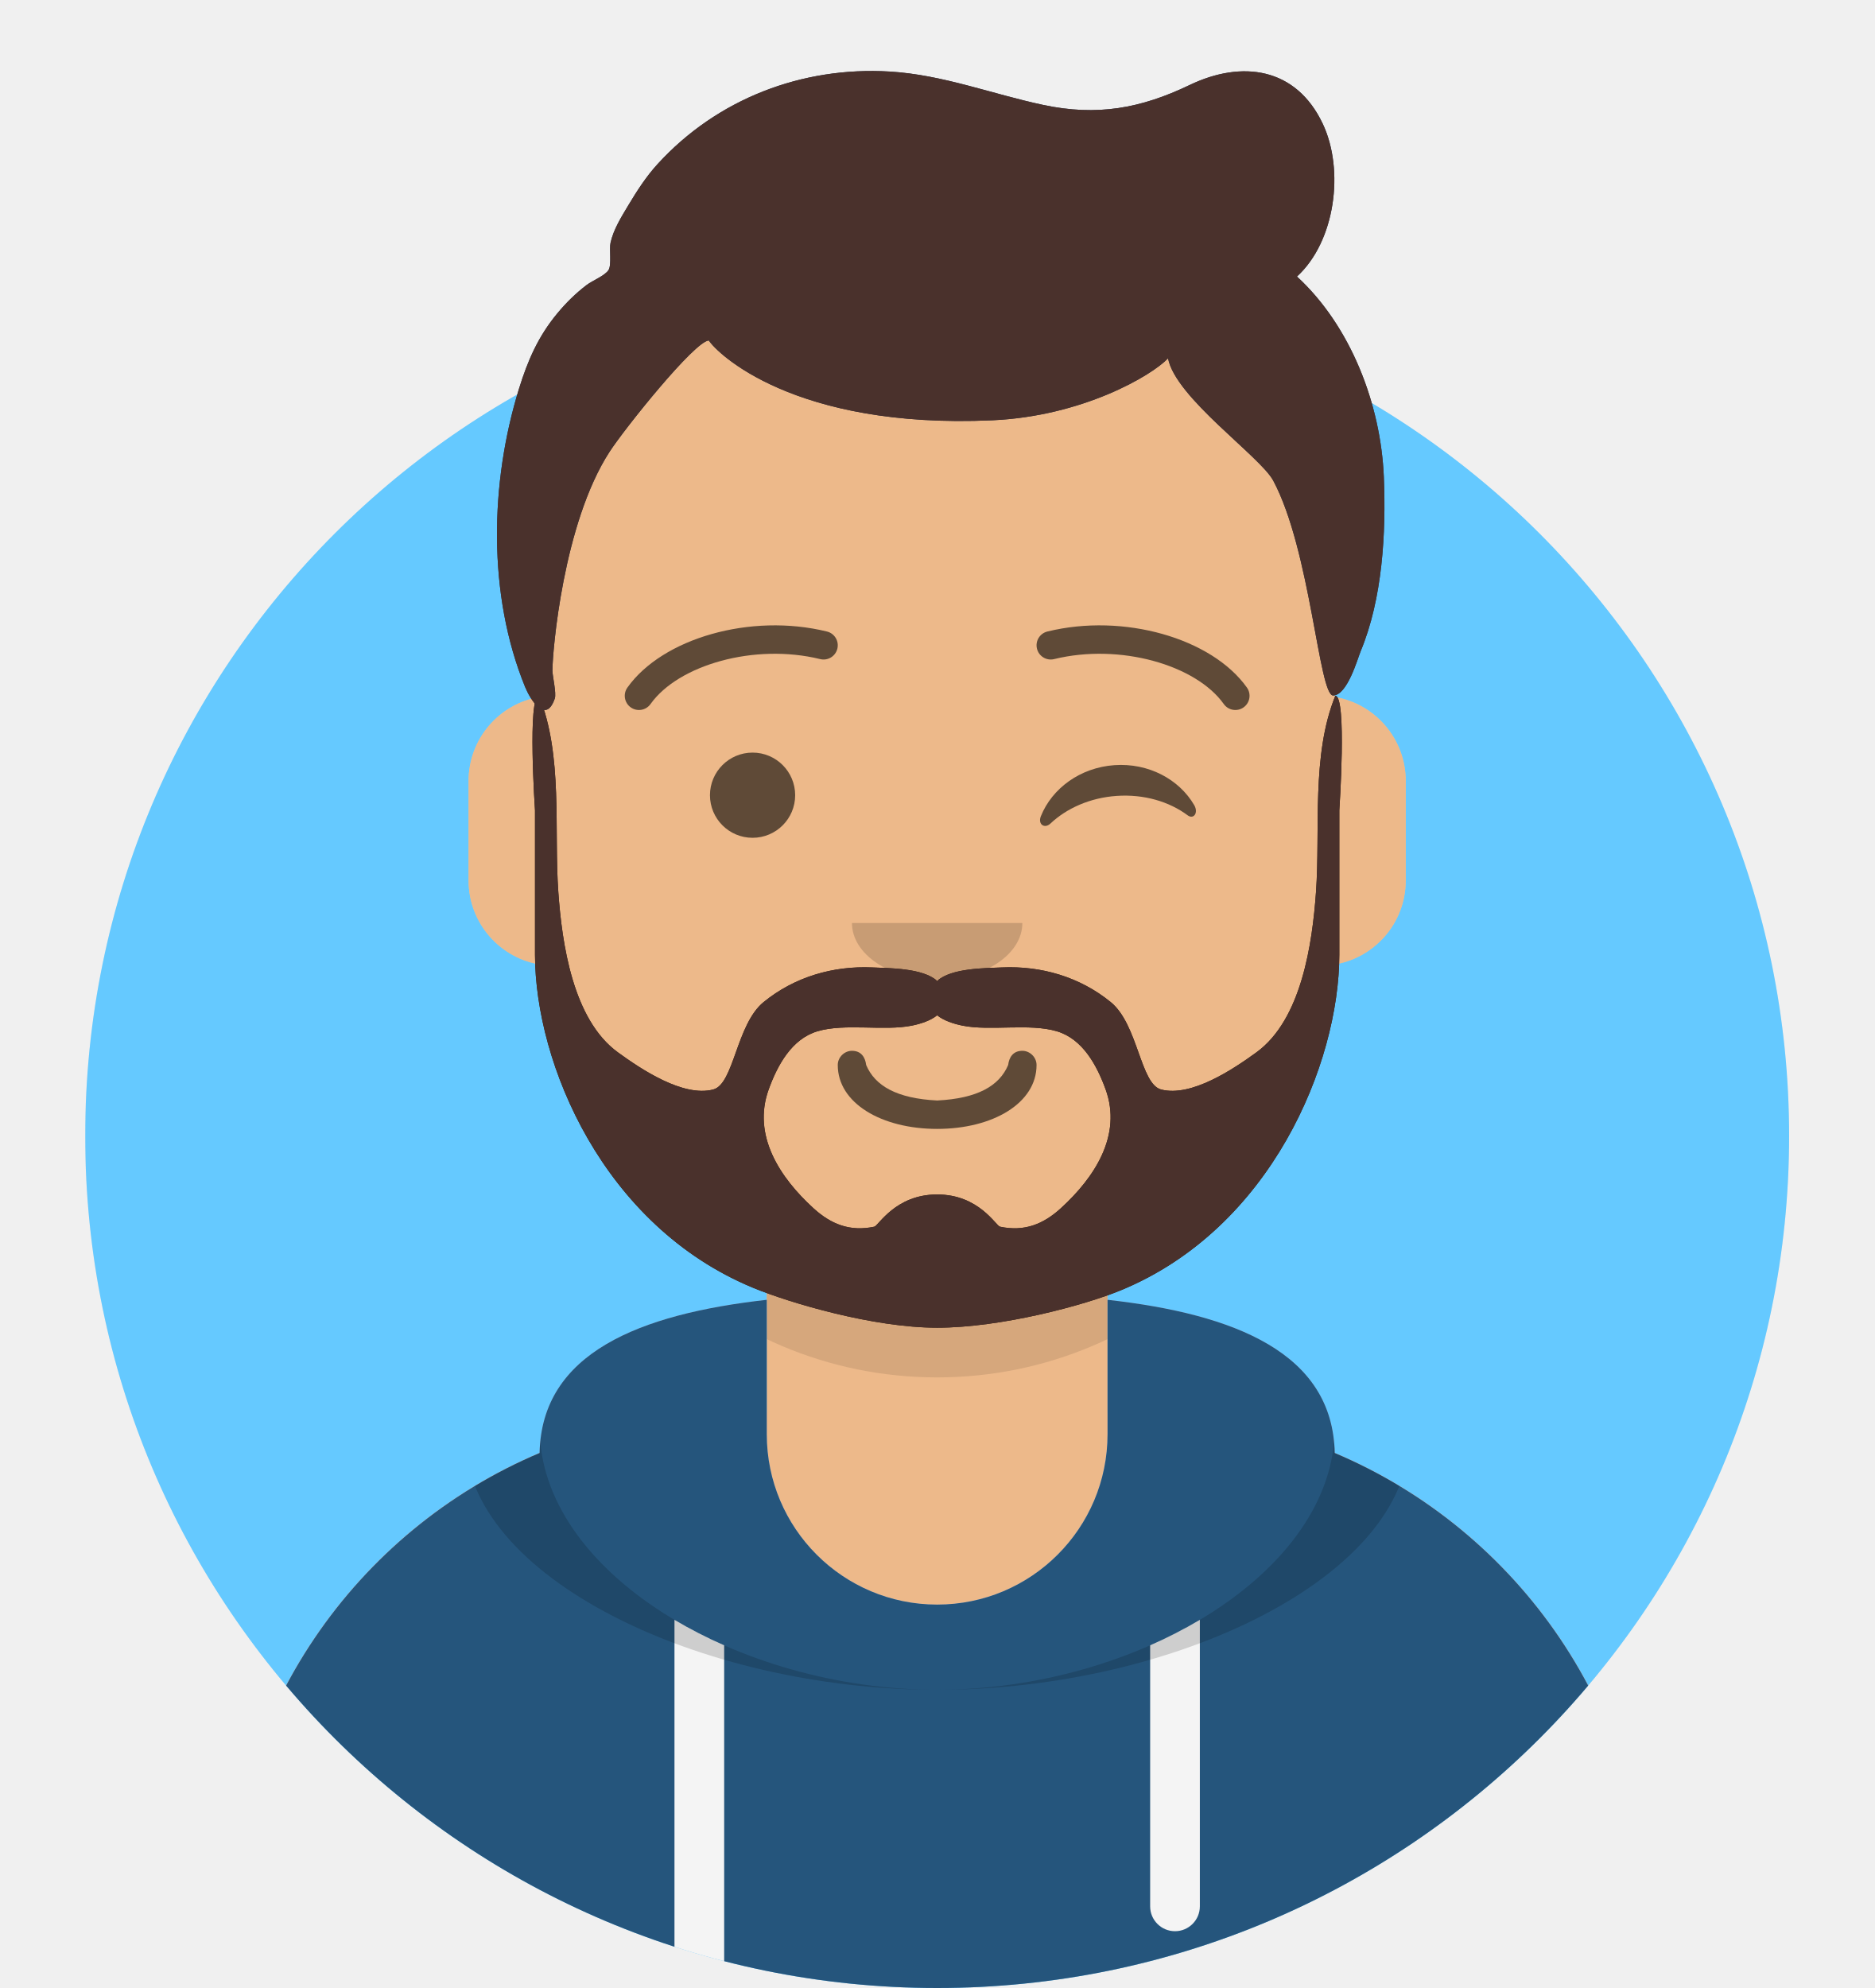
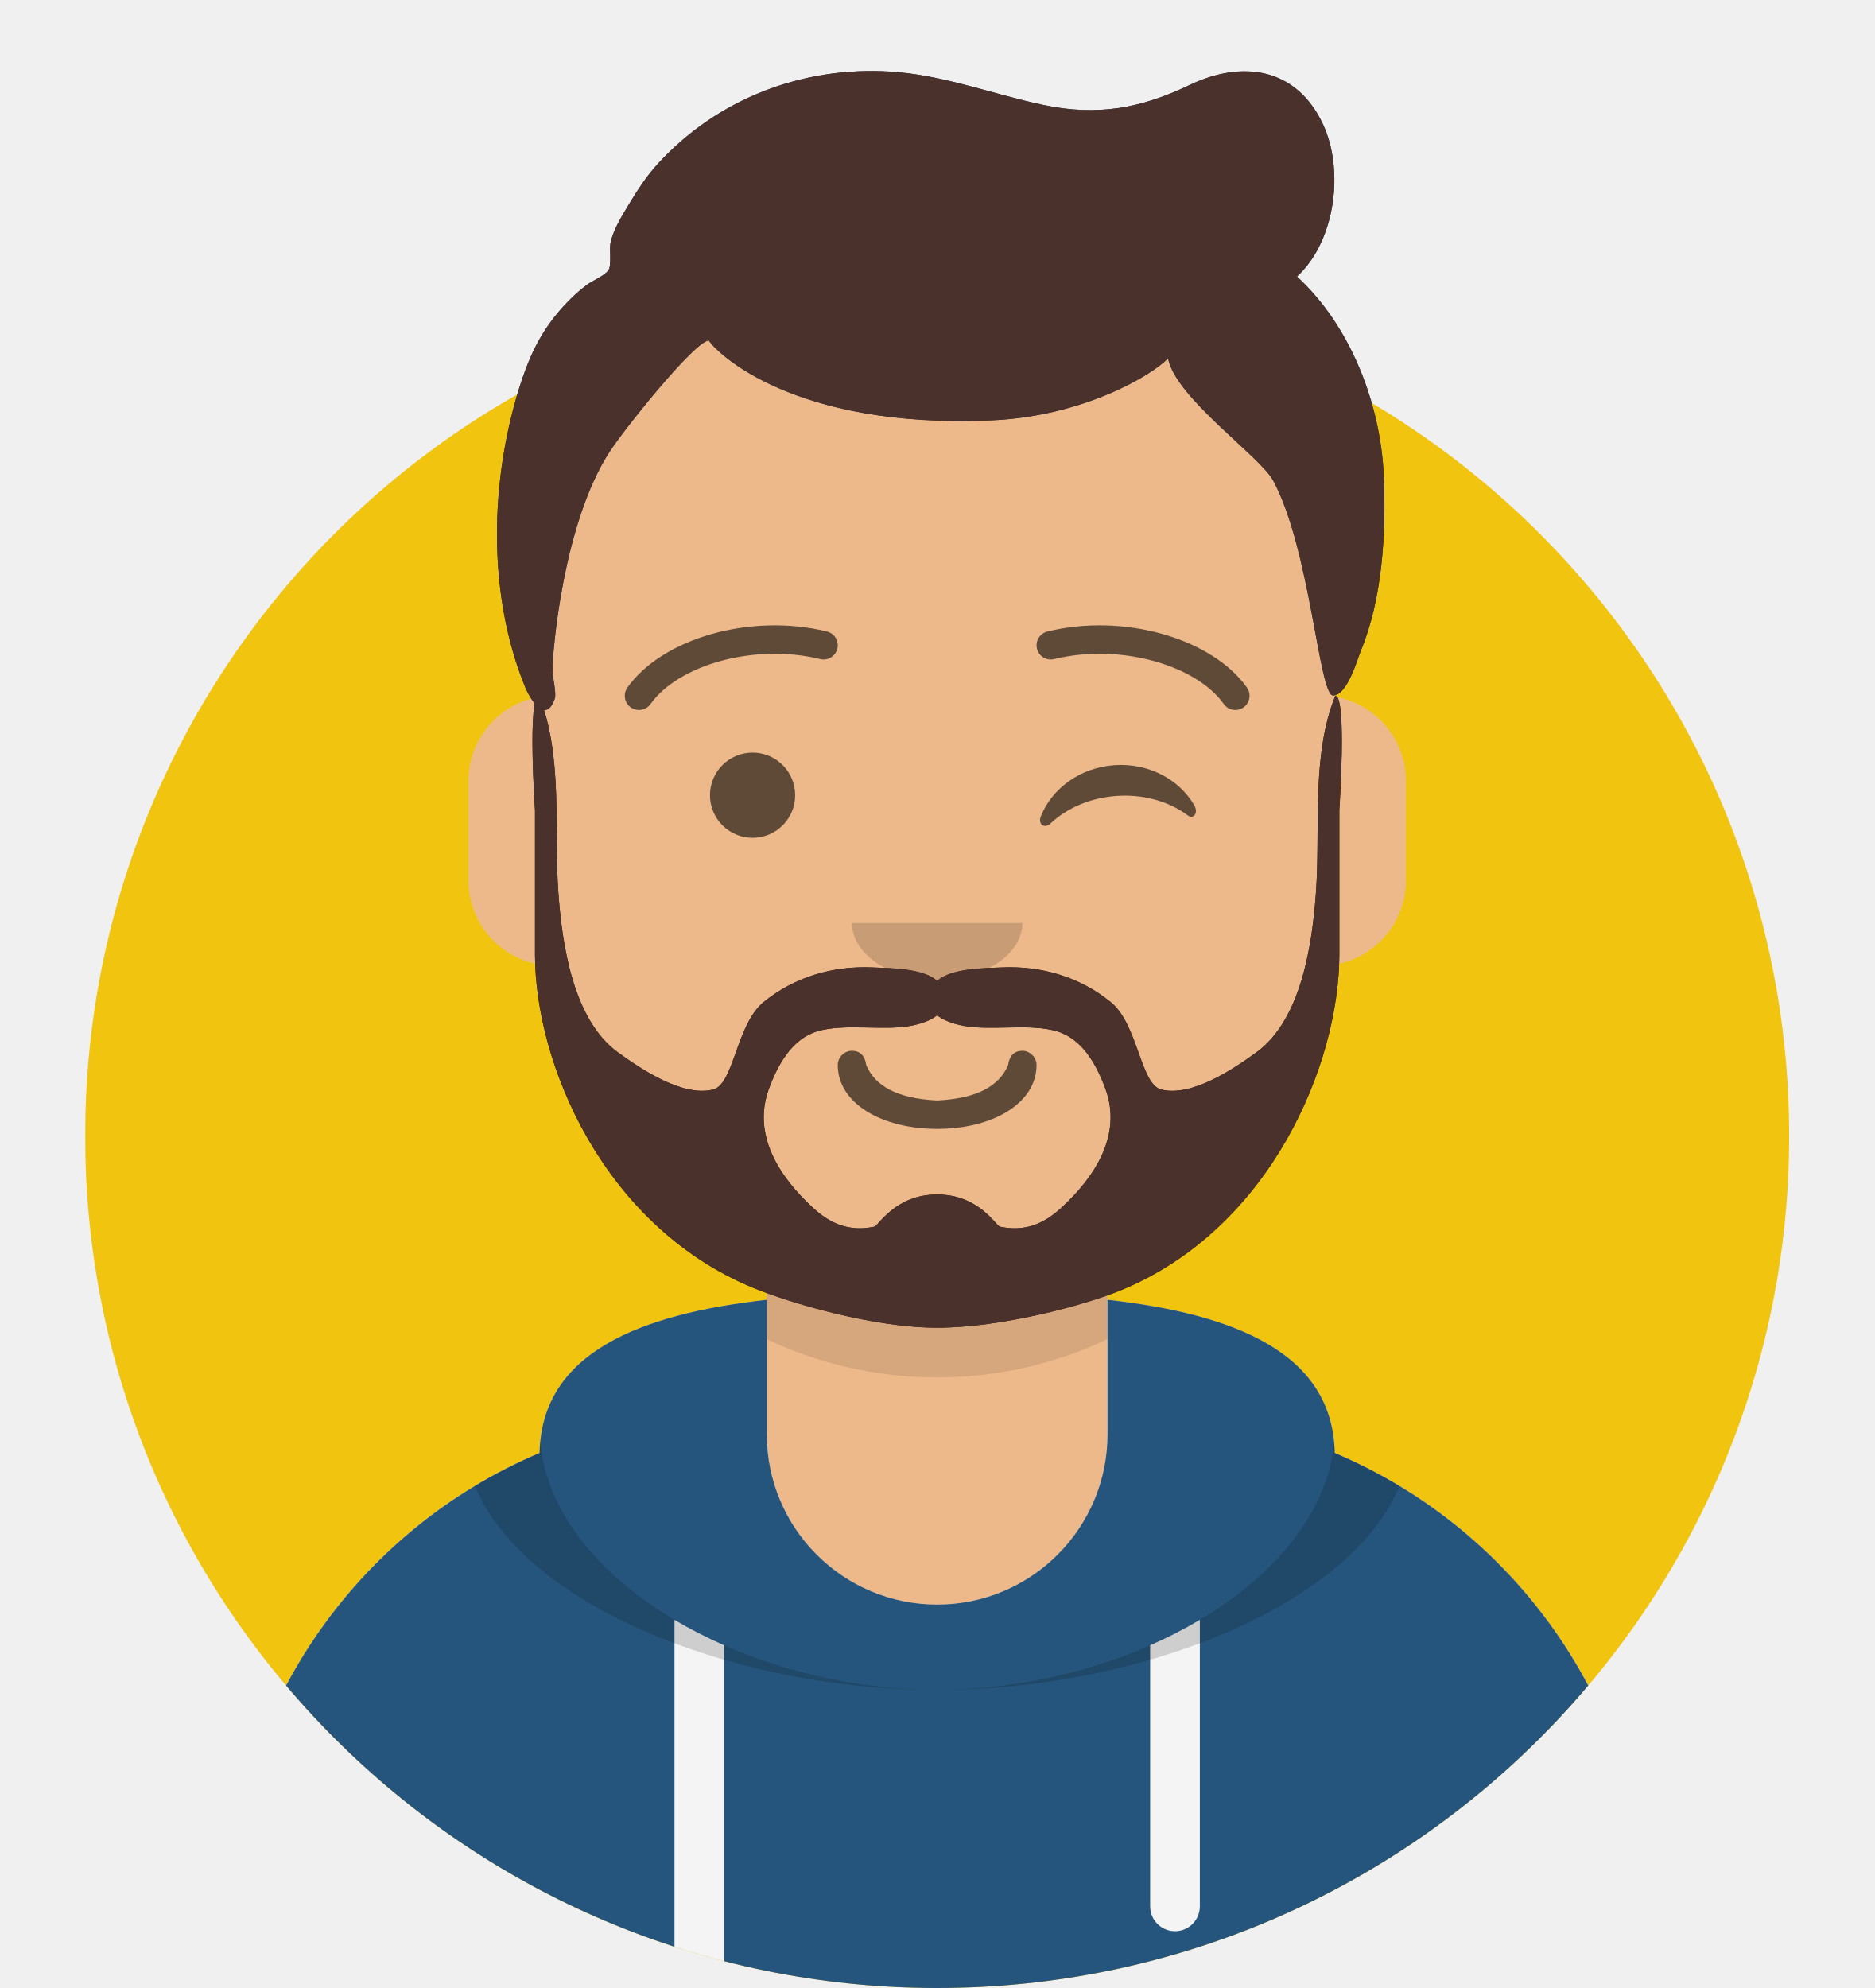
<svg xmlns="http://www.w3.org/2000/svg" xmlns:xlink="http://www.w3.org/1999/xlink" width="264px" height="280px" viewBox="0 0 264 280" version="1.1">
  <defs>
    <circle id="react-path-1" cx="120" cy="120" r="120" />
    <path d="M12,160 C12,226.274 65.726,280 132,280 C198.274,280 252,226.274 252,160 L264,160 L264,-1.42108547e-14 L-3.19744231e-14,-1.42108547e-14 L-3.19744231e-14,160 L12,160 Z" id="react-path-2" />
    <path d="M124,144.611 L124,163 L128,163 L128,163 C167.765,163 200,195.235 200,235 L200,244 L0,244 L0,235 C-4.86974701e-15,195.235 32.235,163 72,163 L72,163 L76,163 L76,144.611 C58.763,136.422 46.372,119.687 44.305,99.881 C38.48,99.058 34,94.052 34,88 L34,74 C34,68.054 38.325,63.118 44,62.166 L44,56 L44,56 C44,25.072 69.072,5.68137151e-15 100,0 L100,0 L100,0 C130.928,-5.68137151e-15 156,25.072 156,56 L156,62.166 C161.675,63.118 166,68.054 166,74 L166,88 C166,94.052 161.52,99.058 155.695,99.881 C153.628,119.687 141.237,136.422 124,144.611 Z" id="react-path-3" />
  </defs>
  <g id="Avataaar" stroke="none" stroke-width="1" fill="none" fill-rule="evenodd">
    <g transform="translate(-825, -1100)" id="Avataaar/Circle">
      <g transform="translate(825, 1100)">
        <g id="Circle" stroke-width="1" fill-rule="evenodd" transform="translate(12, 40)">
          <mask id="react-mask-4" fill="white">
            <use xlink:href="#react-path-1" />
          </mask>
          <use id="Circle-Background" fill="#E6E6E6" xlink:href="#react-path-1" />
-           <g id="Color/Palette/Blue-01" mask="url(#react-mask-4)" fill="#65C9FF">
+           <g id="Color/Palette/Blue-01" mask="url(#react-mask-4)" fill="#f1c40f">
            <rect id="🖍Color" x="0" y="0" width="240" height="240" />
          </g>
        </g>
        <mask id="react-mask-5" fill="white">
          <use xlink:href="#react-path-2" />
        </mask>
        <g id="Mask" />
        <g id="Avataaar" stroke-width="1" fill-rule="evenodd" mask="url(#react-mask-5)">
          <g id="Body" transform="translate(32, 36)">
            <mask id="react-mask-6" fill="white">
              <use xlink:href="#react-path-3" />
            </mask>
            <use fill="#D0C6AC" xlink:href="#react-path-3" />
            <g id="Skin/👶🏽-03-Brown" mask="url(#react-mask-6)" fill="#EDB98A">
              <g transform="translate(0, 0)" id="Color">
                <rect x="0" y="0" width="264" height="280" />
              </g>
            </g>
            <path d="M156,79 L156,102 C156,132.928 130.928,158 100,158 C69.072,158 44,132.928 44,102 L44,79 L44,94 C44,124.928 69.072,150 100,150 C130.928,150 156,124.928 156,94 L156,79 Z" id="Neck-Shadow" fill-opacity="0.1" fill="#000000" mask="url(#react-mask-6)" />
          </g>
          <g id="Clothing/Hoodie" transform="translate(0, 170)">
            <defs>
              <path d="M108,13.071 C90.081,15.076 76.28,20.552 76.004,34.645 C50.146,45.568 32,71.165 32,100.999 L32,100.999 L32,110 L232,110 L232,100.999 C232,71.165 213.854,45.568 187.996,34.645 C187.72,20.552 173.919,15.076 156,13.071 L156,32 L156,32 C156,45.255 145.255,56 132,56 L132,56 C118.745,56 108,45.255 108,32 L108,13.071 Z" id="react-path-485" />
            </defs>
            <mask id="react-mask-486" fill="white">
              <use xlink:href="#react-path-485" />
            </mask>
            <use id="Hoodie" fill="#B7C1DB" fill-rule="evenodd" xlink:href="#react-path-485" />
            <g id="Color/Palette/Gray-01" mask="url(#react-mask-486)" fill-rule="evenodd" fill="#25557C">
              <rect id="🖍Color" x="0" y="0" width="264" height="110" />
            </g>
            <path d="M102,61.739 L102,110 L95,110 L95,58.15 C97.204,59.46 99.547,60.661 102,61.739 Z M169,58.15 L169,98.5 C169,100.433 167.433,102 165.5,102 C163.567,102 162,100.433 162,98.5 L162,61.739 C164.453,60.661 166.796,59.46 169,58.15 Z" id="Straps" fill="#F4F4F4" fill-rule="evenodd" mask="url(#react-mask-486)" />
            <path d="M90.96,12.724 C75.909,15.571 65.5,21.243 65.5,32.308 C65.5,52.02 98.538,68 132,68 C165.462,68 198.5,52.02 198.5,32.308 C198.5,21.243 188.091,15.571 173.04,12.724 C182.125,16.074 188,21.706 188,31.077 C188,51.469 160.179,68 132,68 C103.821,68 76,51.469 76,31.077 C76,21.706 81.875,16.074 90.96,12.724 Z" id="Shadow" fill-opacity="0.16" fill="#000000" fill-rule="evenodd" mask="url(#react-mask-486)" />
          </g>
          <g id="Face" transform="translate(76, 82)" fill="#000000">
            <g id="Mouth/Twinkle" transform="translate(2, 52)" fill-opacity="0.6" fill-rule="nonzero" fill="#000000">
              <path d="M40,16 C40,21.372 46.158,25 54,25 C61.842,25 68,21.372 68,16 C68,14.895 67.05,14 66,14 C64.707,14 64.13,14.905 64,16 C62.758,18.938 59.683,20.716 54,21 C48.317,20.716 45.242,18.938 44,16 C43.87,14.905 43.293,14 42,14 C40.95,14 40,14.895 40,16 Z" id="Mouth" />
            </g>
            <g id="Nose/Default" transform="translate(28, 40)" fill-opacity="0.16">
              <path d="M16,8 C16,12.418 21.373,16 28,16 L28,16 C34.627,16 40,12.418 40,8" id="Nose" />
            </g>
            <g id="Eyes/Wink-😉" transform="translate(0, 8)" fill-opacity="0.6">
              <circle id="Eye" cx="30" cy="22" r="6" />
              <path d="M70.412,24.205 C72.259,20.406 76.417,17.758 81.25,17.758 C86.066,17.758 90.211,20.387 92.068,24.165 C92.619,25.287 91.834,26.205 91.043,25.525 C88.592,23.417 85.111,22.101 81.25,22.101 C77.509,22.101 74.126,23.336 71.69,25.329 C70.799,26.058 69.872,25.316 70.412,24.205 Z" id="Winky-Wink" transform="translate(81.25223, 21.75758) rotate(-4) translate(-81.25223, -21.75758) " />
            </g>
            <g id="Eyebrow/Outline/Default" fill-opacity="0.6">
              <g id="I-Browse" transform="translate(12, 6)">
                <path d="M3.63,11.159 C7.545,5.65 18.278,2.561 27.523,4.831 C28.596,5.095 29.679,4.439 29.942,3.366 C30.206,2.293 29.55,1.21 28.477,0.947 C17.74,-1.69 5.312,1.887 0.37,8.841 C-0.27,9.742 -0.059,10.99 0.841,11.63 C1.742,12.27 2.99,12.059 3.63,11.159 Z" id="Eyebrow" fill-rule="nonzero" />
                <path d="M61.63,11.159 C65.545,5.65 76.278,2.561 85.523,4.831 C86.596,5.095 87.679,4.439 87.942,3.366 C88.206,2.293 87.55,1.21 86.477,0.947 C75.74,-1.69 63.312,1.887 58.37,8.841 C57.73,9.742 57.941,10.99 58.841,11.63 C59.742,12.27 60.99,12.059 61.63,11.159 Z" id="Eyebrow" fill-rule="nonzero" transform="translate(73.00015, 6.039198) scale(-1, 1) translate(-73.00015, -6.039198) " />
              </g>
            </g>
          </g>
          <g id="Top" stroke-width="1" fill-rule="evenodd">
            <defs>
              <rect id="react-path-553" x="0" y="0" width="264" height="280" />
              <path d="M183.68,38.949 C189.086,33.999 190.387,23.962 187.318,17.449 C183.549,9.454 175.901,8.452 168.572,11.969 C161.664,15.284 155.515,16.388 147.95,14.782 C140.692,13.241 133.806,10.523 126.303,10.076 C113.978,9.343 102.003,13.915 93.603,23.129 C92,24.887 90.709,26.897 89.488,28.934 C88.512,30.564 87.411,32.313 86.995,34.192 C86.797,35.086 87.165,37.29 86.72,38.022 C86.239,38.812 84.424,39.537 83.651,40.124 C82.084,41.313 80.727,42.654 79.471,44.171 C76.805,47.393 75.338,50.758 74.103,54.743 C70.001,67.988 69.653,83.741 74.957,96.747 C75.664,98.481 77.855,102.099 79.143,98.385 C79.398,97.651 78.809,95.191 78.81,94.45 C78.815,91.73 80.316,73.721 86.857,63.633 C88.986,60.349 98.83,48.052 100.841,47.954 C101.906,49.646 112.721,60.462 140.783,59.195 C153.445,58.623 163.183,52.934 165.521,50.468 C166.549,56.001 178.513,64.284 180.336,67.692 C185.603,77.538 186.771,97.996 188.781,97.957 C190.791,97.919 192.234,92.72 192.648,91.727 C195.72,84.352 196.243,75.095 195.915,67.168 C195.488,56.966 191.277,45.942 183.68,38.949 Z" id="react-path-552" />
              <filter x="-0.8%" y="-2.0%" width="101.5%" height="108.0%" filterUnits="objectBoundingBox" id="react-filter-549">
                <feOffset dx="0" dy="2" in="SourceAlpha" result="shadowOffsetOuter1" />
                <feColorMatrix values="0 0 0 0 0   0 0 0 0 0   0 0 0 0 0  0 0 0 0.16 0" type="matrix" in="shadowOffsetOuter1" result="shadowMatrixOuter1" />
                <feMerge>
                  <feMergeNode in="shadowMatrixOuter1" />
                  <feMergeNode in="SourceGraphic" />
                </feMerge>
              </filter>
            </defs>
            <mask id="react-mask-551" fill="white">
              <use xlink:href="#react-path-553" />
            </mask>
            <g id="Mask" />
            <g id="Top/Short-Hair/Short-Waved" mask="url(#react-mask-551)">
              <g transform="translate(-1, 0)">
                <g id="Facial-Hair/Beard-Light" transform="translate(49, 72)">
                  <defs>
                    <path d="M101.428,98.169 C98.915,100.463 96.237,101.494 92.853,100.773 C92.271,100.649 89.896,96.235 84,96.235 C78.103,96.235 75.729,100.649 75.147,100.773 C71.762,101.494 69.085,100.463 66.571,98.169 C61.846,93.856 57.917,87.908 60.278,81.419 C61.508,78.037 63.51,74.324 67.151,73.246 C71.038,72.096 76.497,73.244 80.415,72.458 C81.684,72.204 83.071,71.751 84,71 C84.929,71.751 86.316,72.204 87.585,72.458 C91.503,73.244 96.961,72.096 100.849,73.246 C104.49,74.324 106.491,78.037 107.722,81.419 C110.083,87.908 106.154,93.856 101.428,98.169 M140.081,26 C136.671,34.4 137.988,44.858 137.357,53.676 C136.844,60.843 135.337,71.586 128.973,76.215 C125.718,78.582 119.794,82.56 115.542,81.45 C112.615,80.686 112.302,72.29 108.455,69.147 C104.092,65.582 98.643,64.016 93.149,64.258 C90.779,64.362 85.984,64.337 84,66.16 C82.016,64.337 77.222,64.362 74.851,64.258 C69.357,64.016 63.908,65.582 59.545,69.147 C55.698,72.29 55.386,80.686 52.458,81.45 C48.206,82.56 42.282,78.582 39.027,76.215 C32.662,71.586 31.156,60.843 30.643,53.676 C30.012,44.858 31.329,34.4 27.919,26 C26.26,26 27.354,42.129 27.354,42.129 L27.354,62.485 C27.386,77.773 36.935,100.655 58.108,109.393 C63.286,111.53 75.015,115 84,115 C92.985,115 104.714,111.86 109.892,109.723 C131.065,100.986 140.614,77.773 140.646,62.485 L140.646,42.129 C140.646,42.129 141.74,26 140.081,26" id="react-path-555" />
                  </defs>
                  <mask id="react-mask-554" fill="white">
                    <use xlink:href="#react-path-555" />
                  </mask>
                  <use id="Lite-Beard" fill="#331B0C" fill-rule="evenodd" xlink:href="#react-path-555" />
                  <g id="Color/Hair/Brown" mask="url(#react-mask-554)" fill="#4A312C">
                    <g transform="translate(-32, 0)" id="Color">
                      <rect x="0" y="0" width="264" height="244" />
                    </g>
                  </g>
                </g>
                <mask id="react-mask-550" fill="white">
                  <use xlink:href="#react-path-552" />
                </mask>
                <use id="Short-Hair" stroke="none" fill="#28354B" fill-rule="evenodd" xlink:href="#react-path-552" />
                <g id="Skin/👶🏽-03-Brown" mask="url(#react-mask-550)" fill="#4A312C">
                  <g transform="translate(0, 0) " id="Color">
                    <rect x="0" y="0" width="264" height="280" />
                  </g>
                </g>
              </g>
            </g>
          </g>
        </g>
      </g>
    </g>
  </g>
</svg>
